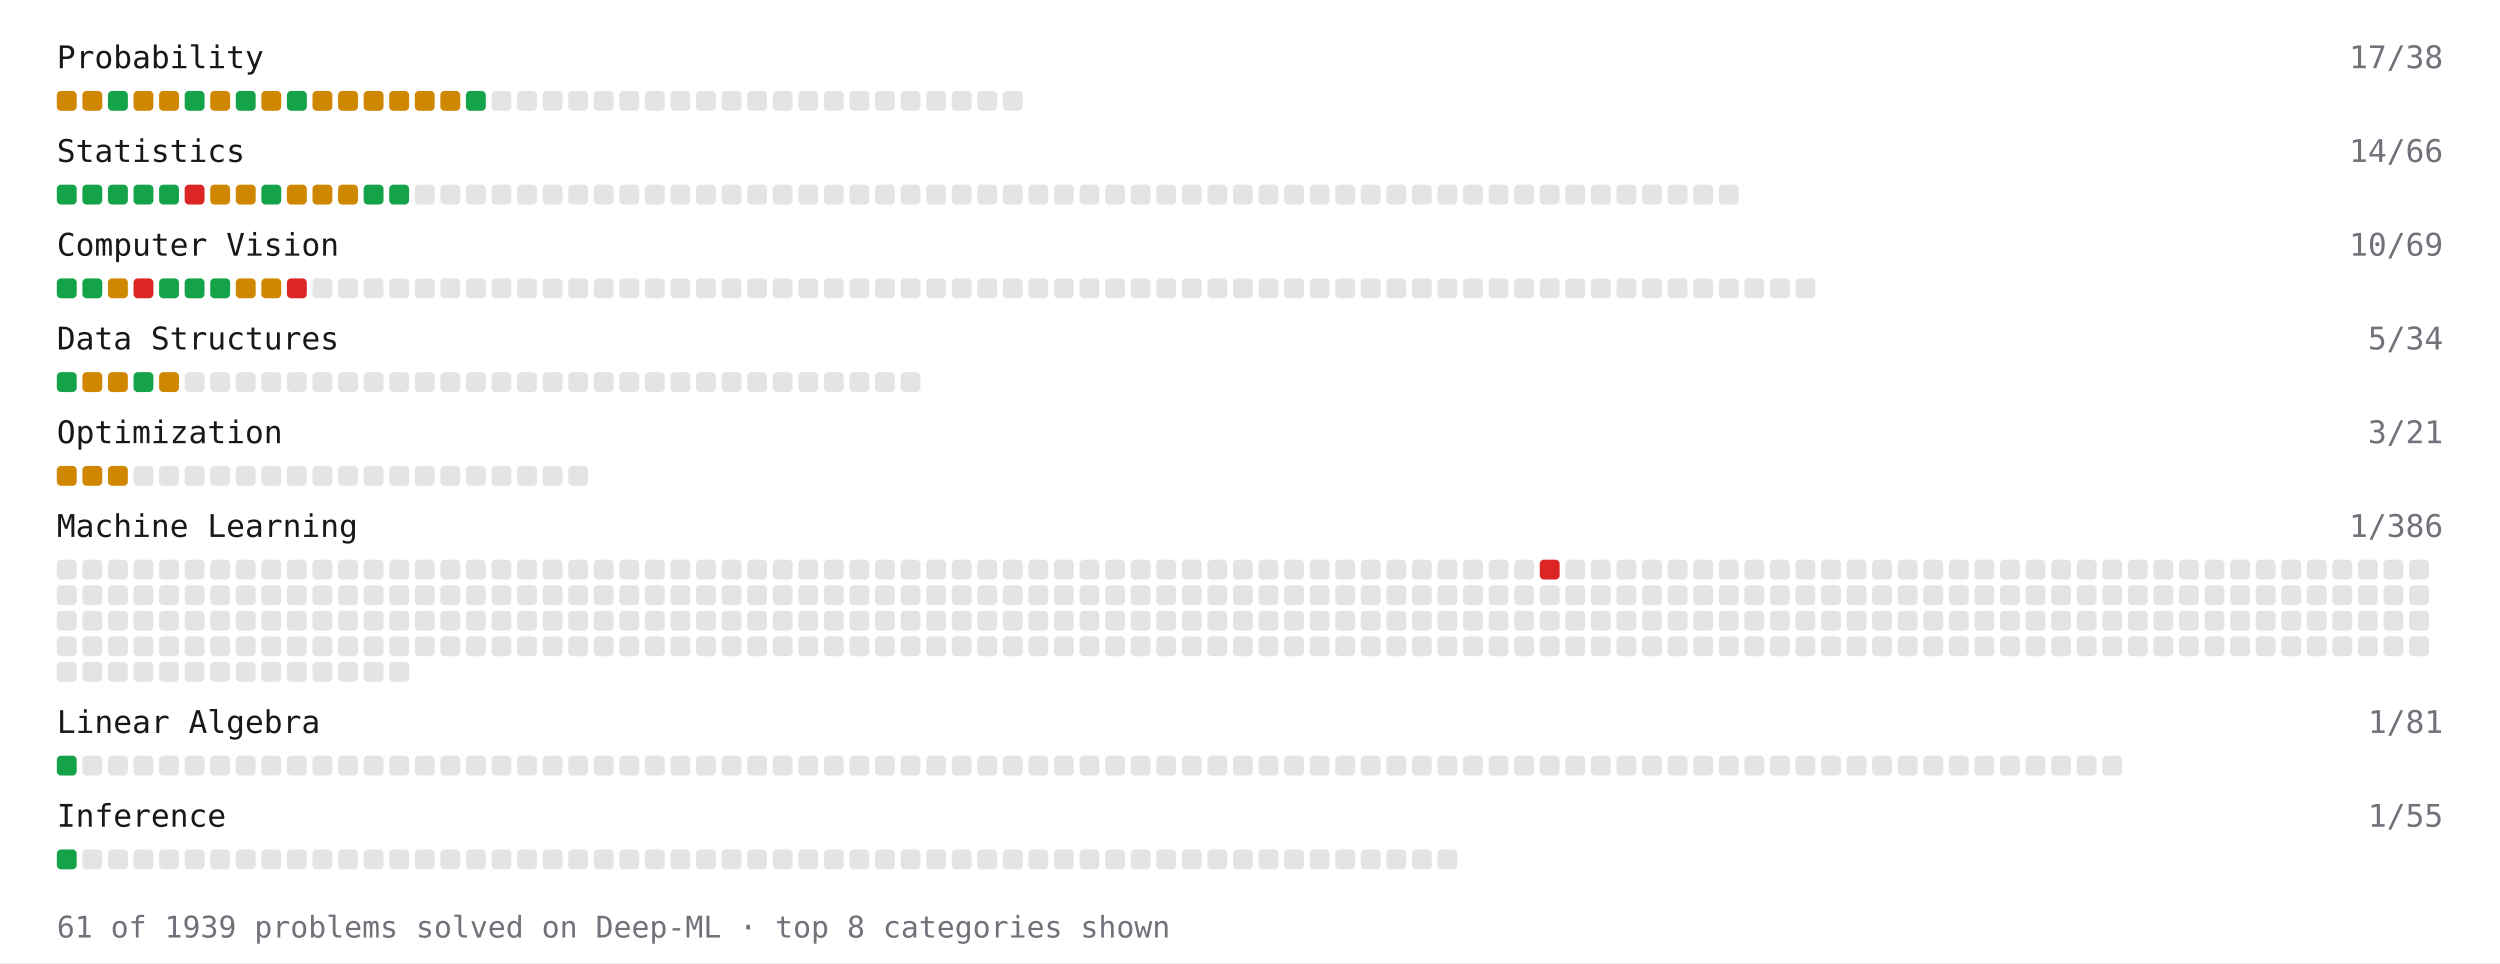
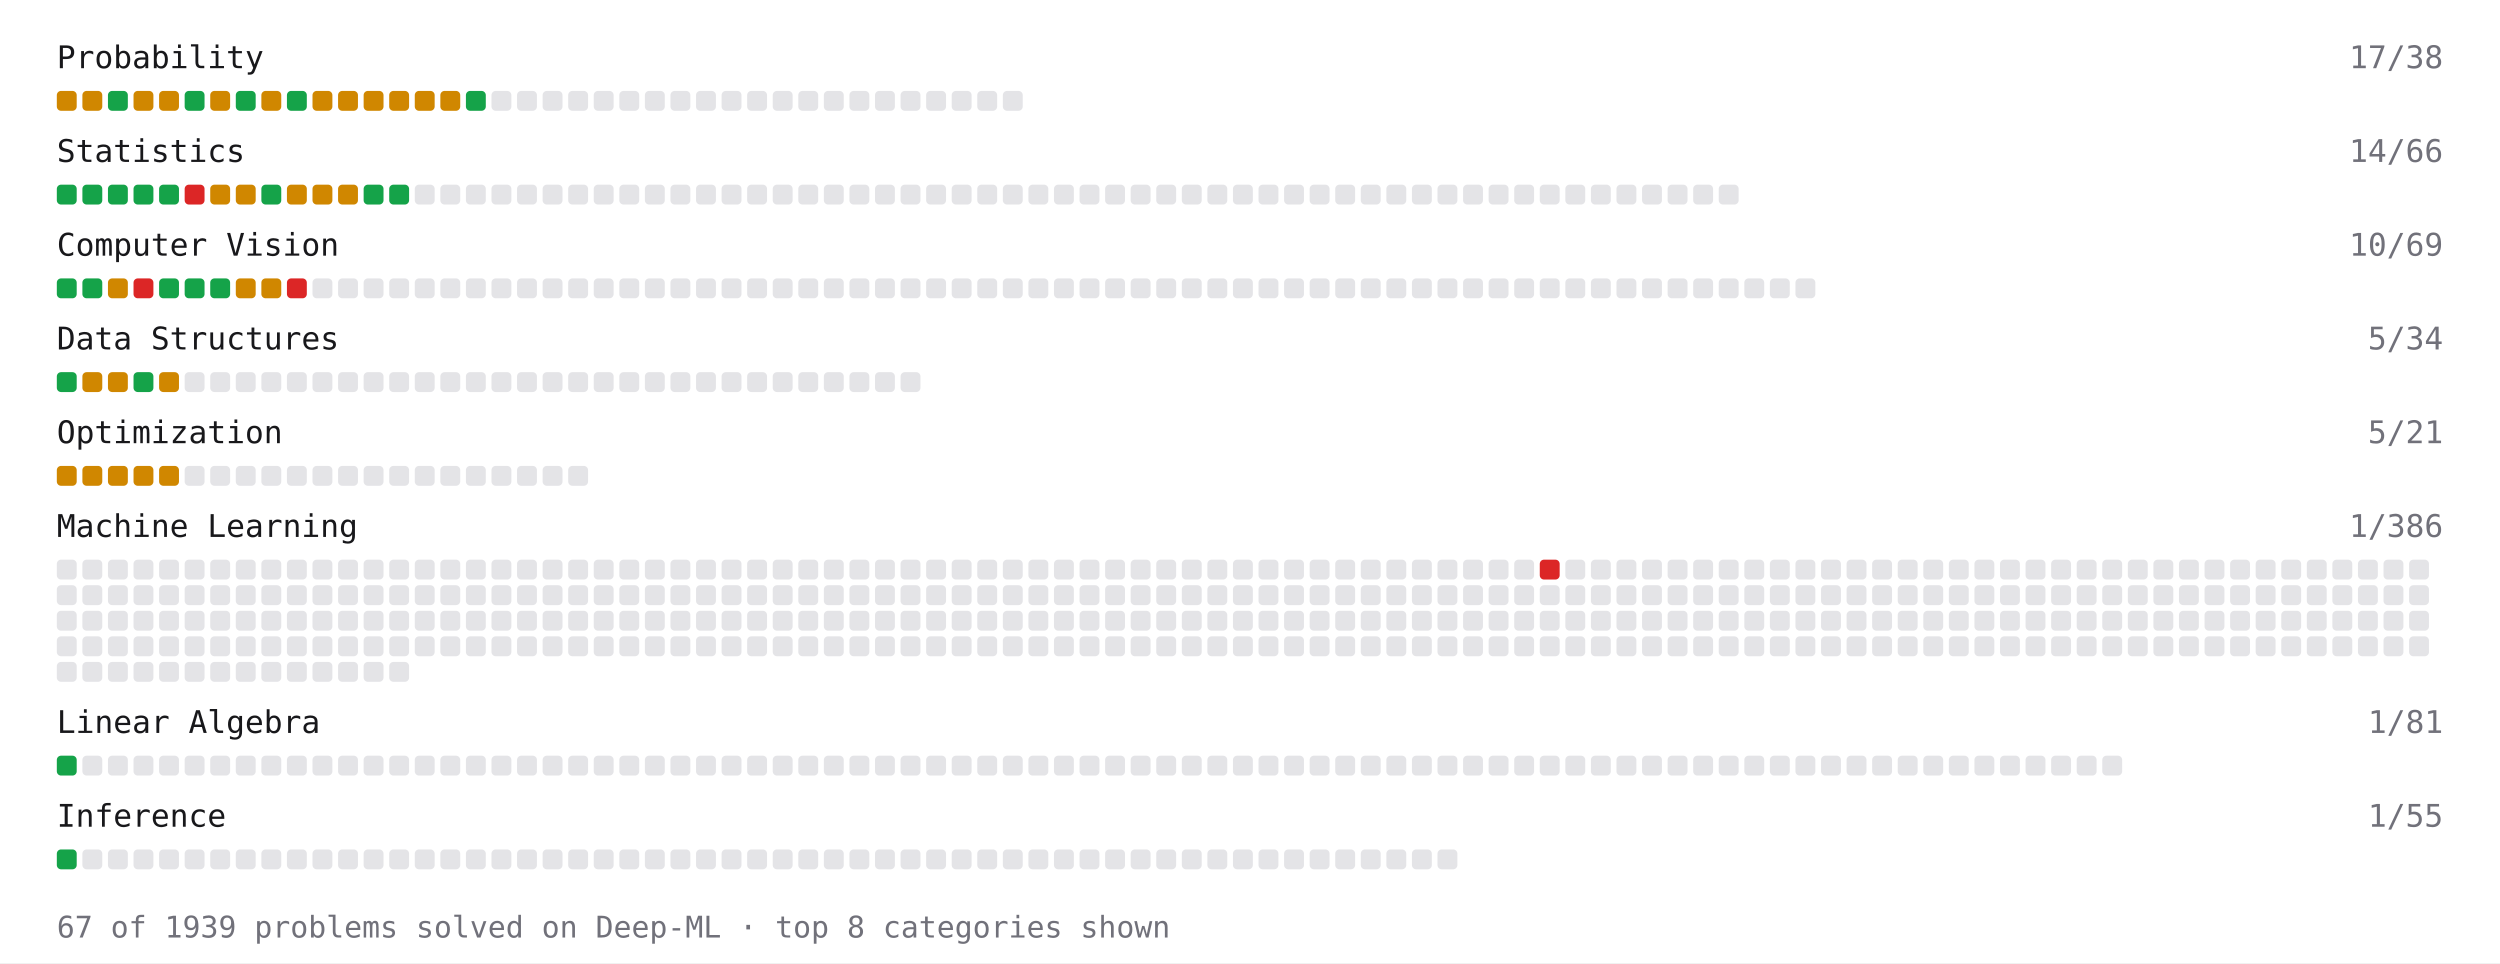
- <svg xmlns="http://www.w3.org/2000/svg" width="880" height="339" viewBox="0 0 880 339" role="img" aria-label="Deep-ML coverage: 61 of 1939 problems solved">
+ <svg xmlns="http://www.w3.org/2000/svg" width="880" height="339" viewBox="0 0 880 339" role="img" aria-label="Deep-ML coverage: 67 of 1939 problems solved">
  <style>
  .bg{fill:#ffffff}.tx{fill:#18181b}.dim{fill:#71717a}.none{fill:#e4e4e7}
  .e{fill:#15a349}.m{fill:#d08700}.h{fill:#dc2626}.u{fill:#a1a1aa}
  @media (prefers-color-scheme:dark){
    .bg{fill:#0b0b0d}.tx{fill:#fafafa}.dim{fill:#8b8b95}.none{fill:#26262b}
    .e{fill:#34d27b}.m{fill:#f5b13d}.h{fill:#f76d6d}.u{fill:#5c5c66}
  }
</style>
  <rect width="880" height="339" class="bg" />
  <text x="20" y="24" class="tx" font-size="11" font-family="ui-monospace,monospace">Probability</text>
  <text x="860" y="24" class="dim" font-size="11" text-anchor="end" font-family="ui-monospace,monospace">17/38</text>
  <rect x="20" y="32" width="7" height="7" rx="1.5" class="m" />
  <rect x="29" y="32" width="7" height="7" rx="1.5" class="m" />
  <rect x="38" y="32" width="7" height="7" rx="1.5" class="e" />
  <rect x="47" y="32" width="7" height="7" rx="1.5" class="m" />
  <rect x="56" y="32" width="7" height="7" rx="1.5" class="m" />
  <rect x="65" y="32" width="7" height="7" rx="1.5" class="e" />
  <rect x="74" y="32" width="7" height="7" rx="1.5" class="m" />
  <rect x="83" y="32" width="7" height="7" rx="1.5" class="e" />
  <rect x="92" y="32" width="7" height="7" rx="1.5" class="m" />
  <rect x="101" y="32" width="7" height="7" rx="1.5" class="e" />
  <rect x="110" y="32" width="7" height="7" rx="1.5" class="m" />
  <rect x="119" y="32" width="7" height="7" rx="1.5" class="m" />
  <rect x="128" y="32" width="7" height="7" rx="1.5" class="m" />
  <rect x="137" y="32" width="7" height="7" rx="1.5" class="m" />
  <rect x="146" y="32" width="7" height="7" rx="1.5" class="m" />
  <rect x="155" y="32" width="7" height="7" rx="1.5" class="m" />
  <rect x="164" y="32" width="7" height="7" rx="1.5" class="e" />
  <rect x="173" y="32" width="7" height="7" rx="1.5" class="none" />
  <rect x="182" y="32" width="7" height="7" rx="1.5" class="none" />
  <rect x="191" y="32" width="7" height="7" rx="1.5" class="none" />
  <rect x="200" y="32" width="7" height="7" rx="1.5" class="none" />
  <rect x="209" y="32" width="7" height="7" rx="1.5" class="none" />
  <rect x="218" y="32" width="7" height="7" rx="1.5" class="none" />
  <rect x="227" y="32" width="7" height="7" rx="1.5" class="none" />
  <rect x="236" y="32" width="7" height="7" rx="1.5" class="none" />
  <rect x="245" y="32" width="7" height="7" rx="1.5" class="none" />
  <rect x="254" y="32" width="7" height="7" rx="1.5" class="none" />
  <rect x="263" y="32" width="7" height="7" rx="1.5" class="none" />
  <rect x="272" y="32" width="7" height="7" rx="1.5" class="none" />
  <rect x="281" y="32" width="7" height="7" rx="1.5" class="none" />
  <rect x="290" y="32" width="7" height="7" rx="1.5" class="none" />
  <rect x="299" y="32" width="7" height="7" rx="1.5" class="none" />
  <rect x="308" y="32" width="7" height="7" rx="1.5" class="none" />
  <rect x="317" y="32" width="7" height="7" rx="1.5" class="none" />
  <rect x="326" y="32" width="7" height="7" rx="1.5" class="none" />
  <rect x="335" y="32" width="7" height="7" rx="1.5" class="none" />
  <rect x="344" y="32" width="7" height="7" rx="1.5" class="none" />
  <rect x="353" y="32" width="7" height="7" rx="1.5" class="none" />
  <text x="20" y="57" class="tx" font-size="11" font-family="ui-monospace,monospace">Statistics</text>
  <text x="860" y="57" class="dim" font-size="11" text-anchor="end" font-family="ui-monospace,monospace">14/66</text>
  <rect x="20" y="65" width="7" height="7" rx="1.5" class="e" />
  <rect x="29" y="65" width="7" height="7" rx="1.5" class="e" />
  <rect x="38" y="65" width="7" height="7" rx="1.5" class="e" />
  <rect x="47" y="65" width="7" height="7" rx="1.5" class="e" />
  <rect x="56" y="65" width="7" height="7" rx="1.5" class="e" />
  <rect x="65" y="65" width="7" height="7" rx="1.5" class="h" />
  <rect x="74" y="65" width="7" height="7" rx="1.5" class="m" />
  <rect x="83" y="65" width="7" height="7" rx="1.5" class="m" />
  <rect x="92" y="65" width="7" height="7" rx="1.5" class="e" />
  <rect x="101" y="65" width="7" height="7" rx="1.5" class="m" />
  <rect x="110" y="65" width="7" height="7" rx="1.5" class="m" />
  <rect x="119" y="65" width="7" height="7" rx="1.5" class="m" />
  <rect x="128" y="65" width="7" height="7" rx="1.5" class="e" />
  <rect x="137" y="65" width="7" height="7" rx="1.5" class="e" />
  <rect x="146" y="65" width="7" height="7" rx="1.5" class="none" />
  <rect x="155" y="65" width="7" height="7" rx="1.5" class="none" />
  <rect x="164" y="65" width="7" height="7" rx="1.5" class="none" />
  <rect x="173" y="65" width="7" height="7" rx="1.5" class="none" />
  <rect x="182" y="65" width="7" height="7" rx="1.5" class="none" />
  <rect x="191" y="65" width="7" height="7" rx="1.5" class="none" />
  <rect x="200" y="65" width="7" height="7" rx="1.5" class="none" />
  <rect x="209" y="65" width="7" height="7" rx="1.5" class="none" />
  <rect x="218" y="65" width="7" height="7" rx="1.5" class="none" />
  <rect x="227" y="65" width="7" height="7" rx="1.5" class="none" />
  <rect x="236" y="65" width="7" height="7" rx="1.5" class="none" />
  <rect x="245" y="65" width="7" height="7" rx="1.5" class="none" />
  <rect x="254" y="65" width="7" height="7" rx="1.5" class="none" />
  <rect x="263" y="65" width="7" height="7" rx="1.5" class="none" />
  <rect x="272" y="65" width="7" height="7" rx="1.5" class="none" />
  <rect x="281" y="65" width="7" height="7" rx="1.5" class="none" />
  <rect x="290" y="65" width="7" height="7" rx="1.5" class="none" />
  <rect x="299" y="65" width="7" height="7" rx="1.5" class="none" />
  <rect x="308" y="65" width="7" height="7" rx="1.5" class="none" />
  <rect x="317" y="65" width="7" height="7" rx="1.5" class="none" />
  <rect x="326" y="65" width="7" height="7" rx="1.5" class="none" />
  <rect x="335" y="65" width="7" height="7" rx="1.5" class="none" />
  <rect x="344" y="65" width="7" height="7" rx="1.5" class="none" />
  <rect x="353" y="65" width="7" height="7" rx="1.5" class="none" />
  <rect x="362" y="65" width="7" height="7" rx="1.5" class="none" />
  <rect x="371" y="65" width="7" height="7" rx="1.5" class="none" />
  <rect x="380" y="65" width="7" height="7" rx="1.5" class="none" />
  <rect x="389" y="65" width="7" height="7" rx="1.5" class="none" />
  <rect x="398" y="65" width="7" height="7" rx="1.5" class="none" />
  <rect x="407" y="65" width="7" height="7" rx="1.5" class="none" />
  <rect x="416" y="65" width="7" height="7" rx="1.5" class="none" />
  <rect x="425" y="65" width="7" height="7" rx="1.5" class="none" />
  <rect x="434" y="65" width="7" height="7" rx="1.5" class="none" />
  <rect x="443" y="65" width="7" height="7" rx="1.5" class="none" />
  <rect x="452" y="65" width="7" height="7" rx="1.5" class="none" />
  <rect x="461" y="65" width="7" height="7" rx="1.5" class="none" />
  <rect x="470" y="65" width="7" height="7" rx="1.5" class="none" />
  <rect x="479" y="65" width="7" height="7" rx="1.5" class="none" />
  <rect x="488" y="65" width="7" height="7" rx="1.5" class="none" />
  <rect x="497" y="65" width="7" height="7" rx="1.5" class="none" />
  <rect x="506" y="65" width="7" height="7" rx="1.5" class="none" />
  <rect x="515" y="65" width="7" height="7" rx="1.5" class="none" />
  <rect x="524" y="65" width="7" height="7" rx="1.5" class="none" />
  <rect x="533" y="65" width="7" height="7" rx="1.5" class="none" />
  <rect x="542" y="65" width="7" height="7" rx="1.5" class="none" />
  <rect x="551" y="65" width="7" height="7" rx="1.5" class="none" />
  <rect x="560" y="65" width="7" height="7" rx="1.5" class="none" />
  <rect x="569" y="65" width="7" height="7" rx="1.5" class="none" />
  <rect x="578" y="65" width="7" height="7" rx="1.5" class="none" />
  <rect x="587" y="65" width="7" height="7" rx="1.5" class="none" />
  <rect x="596" y="65" width="7" height="7" rx="1.5" class="none" />
  <rect x="605" y="65" width="7" height="7" rx="1.5" class="none" />
  <text x="20" y="90" class="tx" font-size="11" font-family="ui-monospace,monospace">Computer Vision</text>
  <text x="860" y="90" class="dim" font-size="11" text-anchor="end" font-family="ui-monospace,monospace">10/69</text>
  <rect x="20" y="98" width="7" height="7" rx="1.5" class="e" />
  <rect x="29" y="98" width="7" height="7" rx="1.5" class="e" />
  <rect x="38" y="98" width="7" height="7" rx="1.5" class="m" />
  <rect x="47" y="98" width="7" height="7" rx="1.5" class="h" />
  <rect x="56" y="98" width="7" height="7" rx="1.5" class="e" />
  <rect x="65" y="98" width="7" height="7" rx="1.5" class="e" />
  <rect x="74" y="98" width="7" height="7" rx="1.5" class="e" />
  <rect x="83" y="98" width="7" height="7" rx="1.5" class="m" />
  <rect x="92" y="98" width="7" height="7" rx="1.5" class="m" />
  <rect x="101" y="98" width="7" height="7" rx="1.5" class="h" />
  <rect x="110" y="98" width="7" height="7" rx="1.5" class="none" />
  <rect x="119" y="98" width="7" height="7" rx="1.5" class="none" />
  <rect x="128" y="98" width="7" height="7" rx="1.5" class="none" />
  <rect x="137" y="98" width="7" height="7" rx="1.5" class="none" />
  <rect x="146" y="98" width="7" height="7" rx="1.5" class="none" />
  <rect x="155" y="98" width="7" height="7" rx="1.5" class="none" />
  <rect x="164" y="98" width="7" height="7" rx="1.5" class="none" />
  <rect x="173" y="98" width="7" height="7" rx="1.5" class="none" />
  <rect x="182" y="98" width="7" height="7" rx="1.5" class="none" />
  <rect x="191" y="98" width="7" height="7" rx="1.5" class="none" />
  <rect x="200" y="98" width="7" height="7" rx="1.5" class="none" />
  <rect x="209" y="98" width="7" height="7" rx="1.5" class="none" />
  <rect x="218" y="98" width="7" height="7" rx="1.5" class="none" />
  <rect x="227" y="98" width="7" height="7" rx="1.5" class="none" />
  <rect x="236" y="98" width="7" height="7" rx="1.5" class="none" />
  <rect x="245" y="98" width="7" height="7" rx="1.5" class="none" />
  <rect x="254" y="98" width="7" height="7" rx="1.5" class="none" />
  <rect x="263" y="98" width="7" height="7" rx="1.5" class="none" />
  <rect x="272" y="98" width="7" height="7" rx="1.5" class="none" />
  <rect x="281" y="98" width="7" height="7" rx="1.5" class="none" />
  <rect x="290" y="98" width="7" height="7" rx="1.5" class="none" />
  <rect x="299" y="98" width="7" height="7" rx="1.5" class="none" />
  <rect x="308" y="98" width="7" height="7" rx="1.5" class="none" />
  <rect x="317" y="98" width="7" height="7" rx="1.5" class="none" />
  <rect x="326" y="98" width="7" height="7" rx="1.5" class="none" />
  <rect x="335" y="98" width="7" height="7" rx="1.5" class="none" />
  <rect x="344" y="98" width="7" height="7" rx="1.5" class="none" />
  <rect x="353" y="98" width="7" height="7" rx="1.5" class="none" />
  <rect x="362" y="98" width="7" height="7" rx="1.5" class="none" />
  <rect x="371" y="98" width="7" height="7" rx="1.5" class="none" />
  <rect x="380" y="98" width="7" height="7" rx="1.5" class="none" />
  <rect x="389" y="98" width="7" height="7" rx="1.5" class="none" />
  <rect x="398" y="98" width="7" height="7" rx="1.5" class="none" />
  <rect x="407" y="98" width="7" height="7" rx="1.5" class="none" />
  <rect x="416" y="98" width="7" height="7" rx="1.5" class="none" />
  <rect x="425" y="98" width="7" height="7" rx="1.5" class="none" />
  <rect x="434" y="98" width="7" height="7" rx="1.5" class="none" />
  <rect x="443" y="98" width="7" height="7" rx="1.5" class="none" />
  <rect x="452" y="98" width="7" height="7" rx="1.5" class="none" />
  <rect x="461" y="98" width="7" height="7" rx="1.5" class="none" />
  <rect x="470" y="98" width="7" height="7" rx="1.5" class="none" />
  <rect x="479" y="98" width="7" height="7" rx="1.5" class="none" />
  <rect x="488" y="98" width="7" height="7" rx="1.5" class="none" />
  <rect x="497" y="98" width="7" height="7" rx="1.5" class="none" />
  <rect x="506" y="98" width="7" height="7" rx="1.5" class="none" />
  <rect x="515" y="98" width="7" height="7" rx="1.5" class="none" />
  <rect x="524" y="98" width="7" height="7" rx="1.5" class="none" />
  <rect x="533" y="98" width="7" height="7" rx="1.5" class="none" />
  <rect x="542" y="98" width="7" height="7" rx="1.5" class="none" />
  <rect x="551" y="98" width="7" height="7" rx="1.5" class="none" />
  <rect x="560" y="98" width="7" height="7" rx="1.5" class="none" />
  <rect x="569" y="98" width="7" height="7" rx="1.5" class="none" />
  <rect x="578" y="98" width="7" height="7" rx="1.5" class="none" />
  <rect x="587" y="98" width="7" height="7" rx="1.5" class="none" />
  <rect x="596" y="98" width="7" height="7" rx="1.5" class="none" />
  <rect x="605" y="98" width="7" height="7" rx="1.5" class="none" />
  <rect x="614" y="98" width="7" height="7" rx="1.5" class="none" />
  <rect x="623" y="98" width="7" height="7" rx="1.5" class="none" />
  <rect x="632" y="98" width="7" height="7" rx="1.5" class="none" />
  <text x="20" y="123" class="tx" font-size="11" font-family="ui-monospace,monospace">Data Structures</text>
  <text x="860" y="123" class="dim" font-size="11" text-anchor="end" font-family="ui-monospace,monospace">5/34</text>
  <rect x="20" y="131" width="7" height="7" rx="1.5" class="e" />
  <rect x="29" y="131" width="7" height="7" rx="1.5" class="m" />
  <rect x="38" y="131" width="7" height="7" rx="1.5" class="m" />
  <rect x="47" y="131" width="7" height="7" rx="1.5" class="e" />
  <rect x="56" y="131" width="7" height="7" rx="1.5" class="m" />
  <rect x="65" y="131" width="7" height="7" rx="1.5" class="none" />
  <rect x="74" y="131" width="7" height="7" rx="1.5" class="none" />
  <rect x="83" y="131" width="7" height="7" rx="1.5" class="none" />
  <rect x="92" y="131" width="7" height="7" rx="1.5" class="none" />
  <rect x="101" y="131" width="7" height="7" rx="1.5" class="none" />
  <rect x="110" y="131" width="7" height="7" rx="1.5" class="none" />
  <rect x="119" y="131" width="7" height="7" rx="1.5" class="none" />
  <rect x="128" y="131" width="7" height="7" rx="1.5" class="none" />
  <rect x="137" y="131" width="7" height="7" rx="1.5" class="none" />
  <rect x="146" y="131" width="7" height="7" rx="1.5" class="none" />
  <rect x="155" y="131" width="7" height="7" rx="1.5" class="none" />
  <rect x="164" y="131" width="7" height="7" rx="1.5" class="none" />
  <rect x="173" y="131" width="7" height="7" rx="1.5" class="none" />
  <rect x="182" y="131" width="7" height="7" rx="1.5" class="none" />
  <rect x="191" y="131" width="7" height="7" rx="1.5" class="none" />
  <rect x="200" y="131" width="7" height="7" rx="1.5" class="none" />
  <rect x="209" y="131" width="7" height="7" rx="1.5" class="none" />
  <rect x="218" y="131" width="7" height="7" rx="1.5" class="none" />
  <rect x="227" y="131" width="7" height="7" rx="1.5" class="none" />
  <rect x="236" y="131" width="7" height="7" rx="1.5" class="none" />
  <rect x="245" y="131" width="7" height="7" rx="1.5" class="none" />
  <rect x="254" y="131" width="7" height="7" rx="1.5" class="none" />
  <rect x="263" y="131" width="7" height="7" rx="1.5" class="none" />
  <rect x="272" y="131" width="7" height="7" rx="1.5" class="none" />
  <rect x="281" y="131" width="7" height="7" rx="1.5" class="none" />
  <rect x="290" y="131" width="7" height="7" rx="1.5" class="none" />
  <rect x="299" y="131" width="7" height="7" rx="1.5" class="none" />
  <rect x="308" y="131" width="7" height="7" rx="1.5" class="none" />
  <rect x="317" y="131" width="7" height="7" rx="1.5" class="none" />
  <text x="20" y="156" class="tx" font-size="11" font-family="ui-monospace,monospace">Optimization</text>
-   <text x="860" y="156" class="dim" font-size="11" text-anchor="end" font-family="ui-monospace,monospace">3/21</text>
+   <text x="860" y="156" class="dim" font-size="11" text-anchor="end" font-family="ui-monospace,monospace">5/21</text>
  <rect x="20" y="164" width="7" height="7" rx="1.5" class="m" />
  <rect x="29" y="164" width="7" height="7" rx="1.5" class="m" />
  <rect x="38" y="164" width="7" height="7" rx="1.5" class="m" />
-   <rect x="47" y="164" width="7" height="7" rx="1.5" class="none" />
-   <rect x="56" y="164" width="7" height="7" rx="1.5" class="none" />
+   <rect x="47" y="164" width="7" height="7" rx="1.5" class="m" />
+   <rect x="56" y="164" width="7" height="7" rx="1.5" class="m" />
  <rect x="65" y="164" width="7" height="7" rx="1.5" class="none" />
  <rect x="74" y="164" width="7" height="7" rx="1.5" class="none" />
  <rect x="83" y="164" width="7" height="7" rx="1.5" class="none" />
  <rect x="92" y="164" width="7" height="7" rx="1.5" class="none" />
  <rect x="101" y="164" width="7" height="7" rx="1.5" class="none" />
  <rect x="110" y="164" width="7" height="7" rx="1.5" class="none" />
  <rect x="119" y="164" width="7" height="7" rx="1.5" class="none" />
  <rect x="128" y="164" width="7" height="7" rx="1.5" class="none" />
  <rect x="137" y="164" width="7" height="7" rx="1.5" class="none" />
  <rect x="146" y="164" width="7" height="7" rx="1.5" class="none" />
  <rect x="155" y="164" width="7" height="7" rx="1.5" class="none" />
  <rect x="164" y="164" width="7" height="7" rx="1.5" class="none" />
  <rect x="173" y="164" width="7" height="7" rx="1.5" class="none" />
  <rect x="182" y="164" width="7" height="7" rx="1.5" class="none" />
  <rect x="191" y="164" width="7" height="7" rx="1.5" class="none" />
  <rect x="200" y="164" width="7" height="7" rx="1.5" class="none" />
  <text x="20" y="189" class="tx" font-size="11" font-family="ui-monospace,monospace">Machine Learning</text>
  <text x="860" y="189" class="dim" font-size="11" text-anchor="end" font-family="ui-monospace,monospace">1/386</text>
  <rect x="20" y="197" width="7" height="7" rx="1.5" class="none" />
  <rect x="29" y="197" width="7" height="7" rx="1.5" class="none" />
  <rect x="38" y="197" width="7" height="7" rx="1.5" class="none" />
  <rect x="47" y="197" width="7" height="7" rx="1.5" class="none" />
  <rect x="56" y="197" width="7" height="7" rx="1.5" class="none" />
  <rect x="65" y="197" width="7" height="7" rx="1.5" class="none" />
  <rect x="74" y="197" width="7" height="7" rx="1.5" class="none" />
  <rect x="83" y="197" width="7" height="7" rx="1.5" class="none" />
  <rect x="92" y="197" width="7" height="7" rx="1.5" class="none" />
  <rect x="101" y="197" width="7" height="7" rx="1.5" class="none" />
  <rect x="110" y="197" width="7" height="7" rx="1.5" class="none" />
  <rect x="119" y="197" width="7" height="7" rx="1.5" class="none" />
  <rect x="128" y="197" width="7" height="7" rx="1.5" class="none" />
  <rect x="137" y="197" width="7" height="7" rx="1.5" class="none" />
  <rect x="146" y="197" width="7" height="7" rx="1.5" class="none" />
  <rect x="155" y="197" width="7" height="7" rx="1.5" class="none" />
  <rect x="164" y="197" width="7" height="7" rx="1.5" class="none" />
  <rect x="173" y="197" width="7" height="7" rx="1.5" class="none" />
  <rect x="182" y="197" width="7" height="7" rx="1.5" class="none" />
  <rect x="191" y="197" width="7" height="7" rx="1.5" class="none" />
  <rect x="200" y="197" width="7" height="7" rx="1.5" class="none" />
  <rect x="209" y="197" width="7" height="7" rx="1.5" class="none" />
  <rect x="218" y="197" width="7" height="7" rx="1.5" class="none" />
  <rect x="227" y="197" width="7" height="7" rx="1.5" class="none" />
  <rect x="236" y="197" width="7" height="7" rx="1.5" class="none" />
  <rect x="245" y="197" width="7" height="7" rx="1.5" class="none" />
  <rect x="254" y="197" width="7" height="7" rx="1.5" class="none" />
  <rect x="263" y="197" width="7" height="7" rx="1.5" class="none" />
  <rect x="272" y="197" width="7" height="7" rx="1.5" class="none" />
  <rect x="281" y="197" width="7" height="7" rx="1.5" class="none" />
  <rect x="290" y="197" width="7" height="7" rx="1.5" class="none" />
  <rect x="299" y="197" width="7" height="7" rx="1.5" class="none" />
  <rect x="308" y="197" width="7" height="7" rx="1.5" class="none" />
  <rect x="317" y="197" width="7" height="7" rx="1.5" class="none" />
  <rect x="326" y="197" width="7" height="7" rx="1.5" class="none" />
  <rect x="335" y="197" width="7" height="7" rx="1.5" class="none" />
  <rect x="344" y="197" width="7" height="7" rx="1.5" class="none" />
  <rect x="353" y="197" width="7" height="7" rx="1.5" class="none" />
  <rect x="362" y="197" width="7" height="7" rx="1.5" class="none" />
  <rect x="371" y="197" width="7" height="7" rx="1.5" class="none" />
  <rect x="380" y="197" width="7" height="7" rx="1.5" class="none" />
  <rect x="389" y="197" width="7" height="7" rx="1.5" class="none" />
  <rect x="398" y="197" width="7" height="7" rx="1.5" class="none" />
  <rect x="407" y="197" width="7" height="7" rx="1.5" class="none" />
  <rect x="416" y="197" width="7" height="7" rx="1.5" class="none" />
  <rect x="425" y="197" width="7" height="7" rx="1.5" class="none" />
  <rect x="434" y="197" width="7" height="7" rx="1.5" class="none" />
  <rect x="443" y="197" width="7" height="7" rx="1.5" class="none" />
  <rect x="452" y="197" width="7" height="7" rx="1.5" class="none" />
  <rect x="461" y="197" width="7" height="7" rx="1.5" class="none" />
  <rect x="470" y="197" width="7" height="7" rx="1.5" class="none" />
  <rect x="479" y="197" width="7" height="7" rx="1.5" class="none" />
  <rect x="488" y="197" width="7" height="7" rx="1.5" class="none" />
  <rect x="497" y="197" width="7" height="7" rx="1.5" class="none" />
  <rect x="506" y="197" width="7" height="7" rx="1.5" class="none" />
  <rect x="515" y="197" width="7" height="7" rx="1.5" class="none" />
  <rect x="524" y="197" width="7" height="7" rx="1.5" class="none" />
  <rect x="533" y="197" width="7" height="7" rx="1.5" class="none" />
  <rect x="542" y="197" width="7" height="7" rx="1.5" class="h" />
  <rect x="551" y="197" width="7" height="7" rx="1.5" class="none" />
  <rect x="560" y="197" width="7" height="7" rx="1.5" class="none" />
  <rect x="569" y="197" width="7" height="7" rx="1.5" class="none" />
  <rect x="578" y="197" width="7" height="7" rx="1.5" class="none" />
  <rect x="587" y="197" width="7" height="7" rx="1.5" class="none" />
  <rect x="596" y="197" width="7" height="7" rx="1.5" class="none" />
  <rect x="605" y="197" width="7" height="7" rx="1.5" class="none" />
  <rect x="614" y="197" width="7" height="7" rx="1.5" class="none" />
  <rect x="623" y="197" width="7" height="7" rx="1.5" class="none" />
  <rect x="632" y="197" width="7" height="7" rx="1.5" class="none" />
  <rect x="641" y="197" width="7" height="7" rx="1.5" class="none" />
  <rect x="650" y="197" width="7" height="7" rx="1.5" class="none" />
  <rect x="659" y="197" width="7" height="7" rx="1.5" class="none" />
  <rect x="668" y="197" width="7" height="7" rx="1.5" class="none" />
  <rect x="677" y="197" width="7" height="7" rx="1.5" class="none" />
  <rect x="686" y="197" width="7" height="7" rx="1.5" class="none" />
  <rect x="695" y="197" width="7" height="7" rx="1.5" class="none" />
  <rect x="704" y="197" width="7" height="7" rx="1.5" class="none" />
  <rect x="713" y="197" width="7" height="7" rx="1.5" class="none" />
  <rect x="722" y="197" width="7" height="7" rx="1.5" class="none" />
  <rect x="731" y="197" width="7" height="7" rx="1.5" class="none" />
  <rect x="740" y="197" width="7" height="7" rx="1.5" class="none" />
  <rect x="749" y="197" width="7" height="7" rx="1.5" class="none" />
  <rect x="758" y="197" width="7" height="7" rx="1.5" class="none" />
  <rect x="767" y="197" width="7" height="7" rx="1.5" class="none" />
  <rect x="776" y="197" width="7" height="7" rx="1.5" class="none" />
  <rect x="785" y="197" width="7" height="7" rx="1.5" class="none" />
  <rect x="794" y="197" width="7" height="7" rx="1.5" class="none" />
  <rect x="803" y="197" width="7" height="7" rx="1.5" class="none" />
  <rect x="812" y="197" width="7" height="7" rx="1.5" class="none" />
  <rect x="821" y="197" width="7" height="7" rx="1.5" class="none" />
  <rect x="830" y="197" width="7" height="7" rx="1.5" class="none" />
  <rect x="839" y="197" width="7" height="7" rx="1.5" class="none" />
  <rect x="848" y="197" width="7" height="7" rx="1.5" class="none" />
  <rect x="20" y="206" width="7" height="7" rx="1.5" class="none" />
  <rect x="29" y="206" width="7" height="7" rx="1.5" class="none" />
  <rect x="38" y="206" width="7" height="7" rx="1.5" class="none" />
  <rect x="47" y="206" width="7" height="7" rx="1.5" class="none" />
  <rect x="56" y="206" width="7" height="7" rx="1.5" class="none" />
  <rect x="65" y="206" width="7" height="7" rx="1.5" class="none" />
  <rect x="74" y="206" width="7" height="7" rx="1.5" class="none" />
  <rect x="83" y="206" width="7" height="7" rx="1.5" class="none" />
  <rect x="92" y="206" width="7" height="7" rx="1.5" class="none" />
  <rect x="101" y="206" width="7" height="7" rx="1.5" class="none" />
  <rect x="110" y="206" width="7" height="7" rx="1.5" class="none" />
  <rect x="119" y="206" width="7" height="7" rx="1.5" class="none" />
  <rect x="128" y="206" width="7" height="7" rx="1.5" class="none" />
  <rect x="137" y="206" width="7" height="7" rx="1.5" class="none" />
  <rect x="146" y="206" width="7" height="7" rx="1.5" class="none" />
  <rect x="155" y="206" width="7" height="7" rx="1.5" class="none" />
  <rect x="164" y="206" width="7" height="7" rx="1.5" class="none" />
  <rect x="173" y="206" width="7" height="7" rx="1.5" class="none" />
  <rect x="182" y="206" width="7" height="7" rx="1.5" class="none" />
  <rect x="191" y="206" width="7" height="7" rx="1.5" class="none" />
  <rect x="200" y="206" width="7" height="7" rx="1.5" class="none" />
  <rect x="209" y="206" width="7" height="7" rx="1.5" class="none" />
  <rect x="218" y="206" width="7" height="7" rx="1.5" class="none" />
  <rect x="227" y="206" width="7" height="7" rx="1.5" class="none" />
  <rect x="236" y="206" width="7" height="7" rx="1.5" class="none" />
  <rect x="245" y="206" width="7" height="7" rx="1.5" class="none" />
  <rect x="254" y="206" width="7" height="7" rx="1.5" class="none" />
  <rect x="263" y="206" width="7" height="7" rx="1.5" class="none" />
  <rect x="272" y="206" width="7" height="7" rx="1.5" class="none" />
  <rect x="281" y="206" width="7" height="7" rx="1.5" class="none" />
  <rect x="290" y="206" width="7" height="7" rx="1.5" class="none" />
  <rect x="299" y="206" width="7" height="7" rx="1.5" class="none" />
  <rect x="308" y="206" width="7" height="7" rx="1.5" class="none" />
  <rect x="317" y="206" width="7" height="7" rx="1.5" class="none" />
  <rect x="326" y="206" width="7" height="7" rx="1.5" class="none" />
  <rect x="335" y="206" width="7" height="7" rx="1.5" class="none" />
  <rect x="344" y="206" width="7" height="7" rx="1.5" class="none" />
  <rect x="353" y="206" width="7" height="7" rx="1.5" class="none" />
  <rect x="362" y="206" width="7" height="7" rx="1.5" class="none" />
  <rect x="371" y="206" width="7" height="7" rx="1.5" class="none" />
  <rect x="380" y="206" width="7" height="7" rx="1.5" class="none" />
  <rect x="389" y="206" width="7" height="7" rx="1.5" class="none" />
  <rect x="398" y="206" width="7" height="7" rx="1.5" class="none" />
  <rect x="407" y="206" width="7" height="7" rx="1.5" class="none" />
  <rect x="416" y="206" width="7" height="7" rx="1.5" class="none" />
  <rect x="425" y="206" width="7" height="7" rx="1.5" class="none" />
  <rect x="434" y="206" width="7" height="7" rx="1.5" class="none" />
  <rect x="443" y="206" width="7" height="7" rx="1.5" class="none" />
  <rect x="452" y="206" width="7" height="7" rx="1.5" class="none" />
  <rect x="461" y="206" width="7" height="7" rx="1.5" class="none" />
  <rect x="470" y="206" width="7" height="7" rx="1.5" class="none" />
  <rect x="479" y="206" width="7" height="7" rx="1.5" class="none" />
  <rect x="488" y="206" width="7" height="7" rx="1.5" class="none" />
  <rect x="497" y="206" width="7" height="7" rx="1.5" class="none" />
  <rect x="506" y="206" width="7" height="7" rx="1.5" class="none" />
  <rect x="515" y="206" width="7" height="7" rx="1.5" class="none" />
  <rect x="524" y="206" width="7" height="7" rx="1.5" class="none" />
  <rect x="533" y="206" width="7" height="7" rx="1.5" class="none" />
  <rect x="542" y="206" width="7" height="7" rx="1.5" class="none" />
  <rect x="551" y="206" width="7" height="7" rx="1.5" class="none" />
  <rect x="560" y="206" width="7" height="7" rx="1.5" class="none" />
  <rect x="569" y="206" width="7" height="7" rx="1.5" class="none" />
  <rect x="578" y="206" width="7" height="7" rx="1.5" class="none" />
  <rect x="587" y="206" width="7" height="7" rx="1.5" class="none" />
  <rect x="596" y="206" width="7" height="7" rx="1.5" class="none" />
  <rect x="605" y="206" width="7" height="7" rx="1.5" class="none" />
  <rect x="614" y="206" width="7" height="7" rx="1.5" class="none" />
  <rect x="623" y="206" width="7" height="7" rx="1.5" class="none" />
  <rect x="632" y="206" width="7" height="7" rx="1.5" class="none" />
  <rect x="641" y="206" width="7" height="7" rx="1.5" class="none" />
  <rect x="650" y="206" width="7" height="7" rx="1.5" class="none" />
  <rect x="659" y="206" width="7" height="7" rx="1.5" class="none" />
  <rect x="668" y="206" width="7" height="7" rx="1.5" class="none" />
  <rect x="677" y="206" width="7" height="7" rx="1.5" class="none" />
  <rect x="686" y="206" width="7" height="7" rx="1.5" class="none" />
  <rect x="695" y="206" width="7" height="7" rx="1.5" class="none" />
  <rect x="704" y="206" width="7" height="7" rx="1.5" class="none" />
  <rect x="713" y="206" width="7" height="7" rx="1.5" class="none" />
  <rect x="722" y="206" width="7" height="7" rx="1.5" class="none" />
  <rect x="731" y="206" width="7" height="7" rx="1.5" class="none" />
  <rect x="740" y="206" width="7" height="7" rx="1.5" class="none" />
  <rect x="749" y="206" width="7" height="7" rx="1.5" class="none" />
  <rect x="758" y="206" width="7" height="7" rx="1.5" class="none" />
  <rect x="767" y="206" width="7" height="7" rx="1.5" class="none" />
  <rect x="776" y="206" width="7" height="7" rx="1.5" class="none" />
  <rect x="785" y="206" width="7" height="7" rx="1.5" class="none" />
  <rect x="794" y="206" width="7" height="7" rx="1.5" class="none" />
  <rect x="803" y="206" width="7" height="7" rx="1.5" class="none" />
  <rect x="812" y="206" width="7" height="7" rx="1.5" class="none" />
  <rect x="821" y="206" width="7" height="7" rx="1.5" class="none" />
  <rect x="830" y="206" width="7" height="7" rx="1.5" class="none" />
  <rect x="839" y="206" width="7" height="7" rx="1.5" class="none" />
  <rect x="848" y="206" width="7" height="7" rx="1.5" class="none" />
  <rect x="20" y="215" width="7" height="7" rx="1.5" class="none" />
  <rect x="29" y="215" width="7" height="7" rx="1.5" class="none" />
  <rect x="38" y="215" width="7" height="7" rx="1.5" class="none" />
  <rect x="47" y="215" width="7" height="7" rx="1.5" class="none" />
  <rect x="56" y="215" width="7" height="7" rx="1.5" class="none" />
  <rect x="65" y="215" width="7" height="7" rx="1.5" class="none" />
  <rect x="74" y="215" width="7" height="7" rx="1.5" class="none" />
  <rect x="83" y="215" width="7" height="7" rx="1.5" class="none" />
  <rect x="92" y="215" width="7" height="7" rx="1.5" class="none" />
  <rect x="101" y="215" width="7" height="7" rx="1.5" class="none" />
  <rect x="110" y="215" width="7" height="7" rx="1.5" class="none" />
  <rect x="119" y="215" width="7" height="7" rx="1.5" class="none" />
  <rect x="128" y="215" width="7" height="7" rx="1.5" class="none" />
  <rect x="137" y="215" width="7" height="7" rx="1.5" class="none" />
  <rect x="146" y="215" width="7" height="7" rx="1.5" class="none" />
  <rect x="155" y="215" width="7" height="7" rx="1.5" class="none" />
  <rect x="164" y="215" width="7" height="7" rx="1.5" class="none" />
  <rect x="173" y="215" width="7" height="7" rx="1.5" class="none" />
  <rect x="182" y="215" width="7" height="7" rx="1.5" class="none" />
  <rect x="191" y="215" width="7" height="7" rx="1.5" class="none" />
  <rect x="200" y="215" width="7" height="7" rx="1.5" class="none" />
  <rect x="209" y="215" width="7" height="7" rx="1.5" class="none" />
  <rect x="218" y="215" width="7" height="7" rx="1.5" class="none" />
  <rect x="227" y="215" width="7" height="7" rx="1.5" class="none" />
  <rect x="236" y="215" width="7" height="7" rx="1.5" class="none" />
  <rect x="245" y="215" width="7" height="7" rx="1.5" class="none" />
  <rect x="254" y="215" width="7" height="7" rx="1.5" class="none" />
  <rect x="263" y="215" width="7" height="7" rx="1.5" class="none" />
  <rect x="272" y="215" width="7" height="7" rx="1.5" class="none" />
  <rect x="281" y="215" width="7" height="7" rx="1.5" class="none" />
  <rect x="290" y="215" width="7" height="7" rx="1.5" class="none" />
  <rect x="299" y="215" width="7" height="7" rx="1.5" class="none" />
  <rect x="308" y="215" width="7" height="7" rx="1.5" class="none" />
  <rect x="317" y="215" width="7" height="7" rx="1.5" class="none" />
  <rect x="326" y="215" width="7" height="7" rx="1.5" class="none" />
  <rect x="335" y="215" width="7" height="7" rx="1.5" class="none" />
  <rect x="344" y="215" width="7" height="7" rx="1.5" class="none" />
  <rect x="353" y="215" width="7" height="7" rx="1.5" class="none" />
  <rect x="362" y="215" width="7" height="7" rx="1.5" class="none" />
  <rect x="371" y="215" width="7" height="7" rx="1.5" class="none" />
  <rect x="380" y="215" width="7" height="7" rx="1.5" class="none" />
  <rect x="389" y="215" width="7" height="7" rx="1.5" class="none" />
  <rect x="398" y="215" width="7" height="7" rx="1.5" class="none" />
  <rect x="407" y="215" width="7" height="7" rx="1.5" class="none" />
  <rect x="416" y="215" width="7" height="7" rx="1.5" class="none" />
  <rect x="425" y="215" width="7" height="7" rx="1.5" class="none" />
  <rect x="434" y="215" width="7" height="7" rx="1.5" class="none" />
  <rect x="443" y="215" width="7" height="7" rx="1.5" class="none" />
  <rect x="452" y="215" width="7" height="7" rx="1.5" class="none" />
  <rect x="461" y="215" width="7" height="7" rx="1.5" class="none" />
  <rect x="470" y="215" width="7" height="7" rx="1.5" class="none" />
  <rect x="479" y="215" width="7" height="7" rx="1.5" class="none" />
  <rect x="488" y="215" width="7" height="7" rx="1.5" class="none" />
  <rect x="497" y="215" width="7" height="7" rx="1.5" class="none" />
  <rect x="506" y="215" width="7" height="7" rx="1.5" class="none" />
  <rect x="515" y="215" width="7" height="7" rx="1.5" class="none" />
  <rect x="524" y="215" width="7" height="7" rx="1.5" class="none" />
  <rect x="533" y="215" width="7" height="7" rx="1.5" class="none" />
  <rect x="542" y="215" width="7" height="7" rx="1.5" class="none" />
  <rect x="551" y="215" width="7" height="7" rx="1.5" class="none" />
  <rect x="560" y="215" width="7" height="7" rx="1.5" class="none" />
  <rect x="569" y="215" width="7" height="7" rx="1.5" class="none" />
  <rect x="578" y="215" width="7" height="7" rx="1.5" class="none" />
  <rect x="587" y="215" width="7" height="7" rx="1.5" class="none" />
  <rect x="596" y="215" width="7" height="7" rx="1.5" class="none" />
  <rect x="605" y="215" width="7" height="7" rx="1.5" class="none" />
  <rect x="614" y="215" width="7" height="7" rx="1.5" class="none" />
  <rect x="623" y="215" width="7" height="7" rx="1.5" class="none" />
  <rect x="632" y="215" width="7" height="7" rx="1.5" class="none" />
  <rect x="641" y="215" width="7" height="7" rx="1.5" class="none" />
  <rect x="650" y="215" width="7" height="7" rx="1.5" class="none" />
  <rect x="659" y="215" width="7" height="7" rx="1.5" class="none" />
  <rect x="668" y="215" width="7" height="7" rx="1.5" class="none" />
  <rect x="677" y="215" width="7" height="7" rx="1.5" class="none" />
  <rect x="686" y="215" width="7" height="7" rx="1.5" class="none" />
  <rect x="695" y="215" width="7" height="7" rx="1.5" class="none" />
  <rect x="704" y="215" width="7" height="7" rx="1.5" class="none" />
  <rect x="713" y="215" width="7" height="7" rx="1.5" class="none" />
  <rect x="722" y="215" width="7" height="7" rx="1.5" class="none" />
  <rect x="731" y="215" width="7" height="7" rx="1.5" class="none" />
  <rect x="740" y="215" width="7" height="7" rx="1.5" class="none" />
  <rect x="749" y="215" width="7" height="7" rx="1.5" class="none" />
  <rect x="758" y="215" width="7" height="7" rx="1.5" class="none" />
  <rect x="767" y="215" width="7" height="7" rx="1.5" class="none" />
  <rect x="776" y="215" width="7" height="7" rx="1.5" class="none" />
  <rect x="785" y="215" width="7" height="7" rx="1.5" class="none" />
  <rect x="794" y="215" width="7" height="7" rx="1.5" class="none" />
  <rect x="803" y="215" width="7" height="7" rx="1.5" class="none" />
  <rect x="812" y="215" width="7" height="7" rx="1.5" class="none" />
  <rect x="821" y="215" width="7" height="7" rx="1.5" class="none" />
  <rect x="830" y="215" width="7" height="7" rx="1.5" class="none" />
  <rect x="839" y="215" width="7" height="7" rx="1.5" class="none" />
  <rect x="848" y="215" width="7" height="7" rx="1.5" class="none" />
  <rect x="20" y="224" width="7" height="7" rx="1.5" class="none" />
  <rect x="29" y="224" width="7" height="7" rx="1.5" class="none" />
  <rect x="38" y="224" width="7" height="7" rx="1.5" class="none" />
  <rect x="47" y="224" width="7" height="7" rx="1.5" class="none" />
  <rect x="56" y="224" width="7" height="7" rx="1.5" class="none" />
  <rect x="65" y="224" width="7" height="7" rx="1.5" class="none" />
  <rect x="74" y="224" width="7" height="7" rx="1.5" class="none" />
  <rect x="83" y="224" width="7" height="7" rx="1.5" class="none" />
  <rect x="92" y="224" width="7" height="7" rx="1.5" class="none" />
  <rect x="101" y="224" width="7" height="7" rx="1.5" class="none" />
  <rect x="110" y="224" width="7" height="7" rx="1.5" class="none" />
  <rect x="119" y="224" width="7" height="7" rx="1.5" class="none" />
  <rect x="128" y="224" width="7" height="7" rx="1.5" class="none" />
  <rect x="137" y="224" width="7" height="7" rx="1.5" class="none" />
  <rect x="146" y="224" width="7" height="7" rx="1.5" class="none" />
  <rect x="155" y="224" width="7" height="7" rx="1.5" class="none" />
  <rect x="164" y="224" width="7" height="7" rx="1.5" class="none" />
  <rect x="173" y="224" width="7" height="7" rx="1.5" class="none" />
  <rect x="182" y="224" width="7" height="7" rx="1.5" class="none" />
  <rect x="191" y="224" width="7" height="7" rx="1.5" class="none" />
  <rect x="200" y="224" width="7" height="7" rx="1.5" class="none" />
  <rect x="209" y="224" width="7" height="7" rx="1.5" class="none" />
  <rect x="218" y="224" width="7" height="7" rx="1.5" class="none" />
  <rect x="227" y="224" width="7" height="7" rx="1.5" class="none" />
  <rect x="236" y="224" width="7" height="7" rx="1.5" class="none" />
  <rect x="245" y="224" width="7" height="7" rx="1.5" class="none" />
  <rect x="254" y="224" width="7" height="7" rx="1.5" class="none" />
  <rect x="263" y="224" width="7" height="7" rx="1.5" class="none" />
  <rect x="272" y="224" width="7" height="7" rx="1.5" class="none" />
  <rect x="281" y="224" width="7" height="7" rx="1.5" class="none" />
  <rect x="290" y="224" width="7" height="7" rx="1.5" class="none" />
  <rect x="299" y="224" width="7" height="7" rx="1.5" class="none" />
  <rect x="308" y="224" width="7" height="7" rx="1.5" class="none" />
  <rect x="317" y="224" width="7" height="7" rx="1.5" class="none" />
  <rect x="326" y="224" width="7" height="7" rx="1.5" class="none" />
  <rect x="335" y="224" width="7" height="7" rx="1.5" class="none" />
  <rect x="344" y="224" width="7" height="7" rx="1.5" class="none" />
  <rect x="353" y="224" width="7" height="7" rx="1.5" class="none" />
  <rect x="362" y="224" width="7" height="7" rx="1.5" class="none" />
  <rect x="371" y="224" width="7" height="7" rx="1.5" class="none" />
  <rect x="380" y="224" width="7" height="7" rx="1.5" class="none" />
  <rect x="389" y="224" width="7" height="7" rx="1.5" class="none" />
  <rect x="398" y="224" width="7" height="7" rx="1.5" class="none" />
  <rect x="407" y="224" width="7" height="7" rx="1.5" class="none" />
  <rect x="416" y="224" width="7" height="7" rx="1.5" class="none" />
  <rect x="425" y="224" width="7" height="7" rx="1.5" class="none" />
  <rect x="434" y="224" width="7" height="7" rx="1.5" class="none" />
  <rect x="443" y="224" width="7" height="7" rx="1.5" class="none" />
  <rect x="452" y="224" width="7" height="7" rx="1.5" class="none" />
  <rect x="461" y="224" width="7" height="7" rx="1.5" class="none" />
  <rect x="470" y="224" width="7" height="7" rx="1.5" class="none" />
  <rect x="479" y="224" width="7" height="7" rx="1.5" class="none" />
  <rect x="488" y="224" width="7" height="7" rx="1.5" class="none" />
  <rect x="497" y="224" width="7" height="7" rx="1.5" class="none" />
  <rect x="506" y="224" width="7" height="7" rx="1.5" class="none" />
  <rect x="515" y="224" width="7" height="7" rx="1.5" class="none" />
  <rect x="524" y="224" width="7" height="7" rx="1.5" class="none" />
  <rect x="533" y="224" width="7" height="7" rx="1.5" class="none" />
  <rect x="542" y="224" width="7" height="7" rx="1.5" class="none" />
  <rect x="551" y="224" width="7" height="7" rx="1.5" class="none" />
  <rect x="560" y="224" width="7" height="7" rx="1.5" class="none" />
  <rect x="569" y="224" width="7" height="7" rx="1.5" class="none" />
  <rect x="578" y="224" width="7" height="7" rx="1.5" class="none" />
  <rect x="587" y="224" width="7" height="7" rx="1.5" class="none" />
  <rect x="596" y="224" width="7" height="7" rx="1.5" class="none" />
  <rect x="605" y="224" width="7" height="7" rx="1.5" class="none" />
  <rect x="614" y="224" width="7" height="7" rx="1.5" class="none" />
  <rect x="623" y="224" width="7" height="7" rx="1.5" class="none" />
  <rect x="632" y="224" width="7" height="7" rx="1.5" class="none" />
  <rect x="641" y="224" width="7" height="7" rx="1.5" class="none" />
  <rect x="650" y="224" width="7" height="7" rx="1.5" class="none" />
  <rect x="659" y="224" width="7" height="7" rx="1.5" class="none" />
  <rect x="668" y="224" width="7" height="7" rx="1.5" class="none" />
  <rect x="677" y="224" width="7" height="7" rx="1.5" class="none" />
  <rect x="686" y="224" width="7" height="7" rx="1.5" class="none" />
  <rect x="695" y="224" width="7" height="7" rx="1.5" class="none" />
  <rect x="704" y="224" width="7" height="7" rx="1.5" class="none" />
  <rect x="713" y="224" width="7" height="7" rx="1.5" class="none" />
  <rect x="722" y="224" width="7" height="7" rx="1.5" class="none" />
  <rect x="731" y="224" width="7" height="7" rx="1.5" class="none" />
  <rect x="740" y="224" width="7" height="7" rx="1.5" class="none" />
  <rect x="749" y="224" width="7" height="7" rx="1.5" class="none" />
  <rect x="758" y="224" width="7" height="7" rx="1.5" class="none" />
  <rect x="767" y="224" width="7" height="7" rx="1.5" class="none" />
  <rect x="776" y="224" width="7" height="7" rx="1.5" class="none" />
  <rect x="785" y="224" width="7" height="7" rx="1.5" class="none" />
  <rect x="794" y="224" width="7" height="7" rx="1.5" class="none" />
  <rect x="803" y="224" width="7" height="7" rx="1.5" class="none" />
  <rect x="812" y="224" width="7" height="7" rx="1.5" class="none" />
  <rect x="821" y="224" width="7" height="7" rx="1.5" class="none" />
  <rect x="830" y="224" width="7" height="7" rx="1.5" class="none" />
  <rect x="839" y="224" width="7" height="7" rx="1.5" class="none" />
  <rect x="848" y="224" width="7" height="7" rx="1.5" class="none" />
  <rect x="20" y="233" width="7" height="7" rx="1.5" class="none" />
  <rect x="29" y="233" width="7" height="7" rx="1.5" class="none" />
  <rect x="38" y="233" width="7" height="7" rx="1.5" class="none" />
  <rect x="47" y="233" width="7" height="7" rx="1.5" class="none" />
  <rect x="56" y="233" width="7" height="7" rx="1.5" class="none" />
  <rect x="65" y="233" width="7" height="7" rx="1.5" class="none" />
  <rect x="74" y="233" width="7" height="7" rx="1.5" class="none" />
  <rect x="83" y="233" width="7" height="7" rx="1.5" class="none" />
  <rect x="92" y="233" width="7" height="7" rx="1.5" class="none" />
  <rect x="101" y="233" width="7" height="7" rx="1.5" class="none" />
  <rect x="110" y="233" width="7" height="7" rx="1.5" class="none" />
  <rect x="119" y="233" width="7" height="7" rx="1.5" class="none" />
  <rect x="128" y="233" width="7" height="7" rx="1.5" class="none" />
  <rect x="137" y="233" width="7" height="7" rx="1.5" class="none" />
  <text x="20" y="258" class="tx" font-size="11" font-family="ui-monospace,monospace">Linear Algebra</text>
  <text x="860" y="258" class="dim" font-size="11" text-anchor="end" font-family="ui-monospace,monospace">1/81</text>
  <rect x="20" y="266" width="7" height="7" rx="1.5" class="e" />
  <rect x="29" y="266" width="7" height="7" rx="1.5" class="none" />
  <rect x="38" y="266" width="7" height="7" rx="1.5" class="none" />
  <rect x="47" y="266" width="7" height="7" rx="1.5" class="none" />
  <rect x="56" y="266" width="7" height="7" rx="1.5" class="none" />
  <rect x="65" y="266" width="7" height="7" rx="1.5" class="none" />
  <rect x="74" y="266" width="7" height="7" rx="1.5" class="none" />
  <rect x="83" y="266" width="7" height="7" rx="1.5" class="none" />
  <rect x="92" y="266" width="7" height="7" rx="1.5" class="none" />
  <rect x="101" y="266" width="7" height="7" rx="1.5" class="none" />
  <rect x="110" y="266" width="7" height="7" rx="1.5" class="none" />
  <rect x="119" y="266" width="7" height="7" rx="1.5" class="none" />
  <rect x="128" y="266" width="7" height="7" rx="1.5" class="none" />
  <rect x="137" y="266" width="7" height="7" rx="1.5" class="none" />
  <rect x="146" y="266" width="7" height="7" rx="1.5" class="none" />
  <rect x="155" y="266" width="7" height="7" rx="1.5" class="none" />
  <rect x="164" y="266" width="7" height="7" rx="1.5" class="none" />
  <rect x="173" y="266" width="7" height="7" rx="1.5" class="none" />
  <rect x="182" y="266" width="7" height="7" rx="1.5" class="none" />
  <rect x="191" y="266" width="7" height="7" rx="1.5" class="none" />
  <rect x="200" y="266" width="7" height="7" rx="1.5" class="none" />
  <rect x="209" y="266" width="7" height="7" rx="1.5" class="none" />
  <rect x="218" y="266" width="7" height="7" rx="1.5" class="none" />
  <rect x="227" y="266" width="7" height="7" rx="1.5" class="none" />
  <rect x="236" y="266" width="7" height="7" rx="1.5" class="none" />
  <rect x="245" y="266" width="7" height="7" rx="1.5" class="none" />
  <rect x="254" y="266" width="7" height="7" rx="1.5" class="none" />
  <rect x="263" y="266" width="7" height="7" rx="1.5" class="none" />
  <rect x="272" y="266" width="7" height="7" rx="1.5" class="none" />
  <rect x="281" y="266" width="7" height="7" rx="1.5" class="none" />
  <rect x="290" y="266" width="7" height="7" rx="1.5" class="none" />
  <rect x="299" y="266" width="7" height="7" rx="1.5" class="none" />
  <rect x="308" y="266" width="7" height="7" rx="1.5" class="none" />
  <rect x="317" y="266" width="7" height="7" rx="1.5" class="none" />
  <rect x="326" y="266" width="7" height="7" rx="1.5" class="none" />
  <rect x="335" y="266" width="7" height="7" rx="1.5" class="none" />
  <rect x="344" y="266" width="7" height="7" rx="1.5" class="none" />
  <rect x="353" y="266" width="7" height="7" rx="1.5" class="none" />
  <rect x="362" y="266" width="7" height="7" rx="1.5" class="none" />
  <rect x="371" y="266" width="7" height="7" rx="1.5" class="none" />
  <rect x="380" y="266" width="7" height="7" rx="1.5" class="none" />
  <rect x="389" y="266" width="7" height="7" rx="1.5" class="none" />
  <rect x="398" y="266" width="7" height="7" rx="1.5" class="none" />
  <rect x="407" y="266" width="7" height="7" rx="1.5" class="none" />
  <rect x="416" y="266" width="7" height="7" rx="1.5" class="none" />
  <rect x="425" y="266" width="7" height="7" rx="1.5" class="none" />
  <rect x="434" y="266" width="7" height="7" rx="1.5" class="none" />
  <rect x="443" y="266" width="7" height="7" rx="1.5" class="none" />
  <rect x="452" y="266" width="7" height="7" rx="1.5" class="none" />
  <rect x="461" y="266" width="7" height="7" rx="1.5" class="none" />
  <rect x="470" y="266" width="7" height="7" rx="1.5" class="none" />
  <rect x="479" y="266" width="7" height="7" rx="1.5" class="none" />
  <rect x="488" y="266" width="7" height="7" rx="1.5" class="none" />
  <rect x="497" y="266" width="7" height="7" rx="1.5" class="none" />
  <rect x="506" y="266" width="7" height="7" rx="1.5" class="none" />
  <rect x="515" y="266" width="7" height="7" rx="1.5" class="none" />
  <rect x="524" y="266" width="7" height="7" rx="1.5" class="none" />
  <rect x="533" y="266" width="7" height="7" rx="1.5" class="none" />
  <rect x="542" y="266" width="7" height="7" rx="1.5" class="none" />
  <rect x="551" y="266" width="7" height="7" rx="1.5" class="none" />
  <rect x="560" y="266" width="7" height="7" rx="1.5" class="none" />
  <rect x="569" y="266" width="7" height="7" rx="1.5" class="none" />
  <rect x="578" y="266" width="7" height="7" rx="1.5" class="none" />
  <rect x="587" y="266" width="7" height="7" rx="1.5" class="none" />
  <rect x="596" y="266" width="7" height="7" rx="1.5" class="none" />
  <rect x="605" y="266" width="7" height="7" rx="1.5" class="none" />
  <rect x="614" y="266" width="7" height="7" rx="1.5" class="none" />
  <rect x="623" y="266" width="7" height="7" rx="1.5" class="none" />
  <rect x="632" y="266" width="7" height="7" rx="1.5" class="none" />
  <rect x="641" y="266" width="7" height="7" rx="1.5" class="none" />
  <rect x="650" y="266" width="7" height="7" rx="1.5" class="none" />
  <rect x="659" y="266" width="7" height="7" rx="1.5" class="none" />
  <rect x="668" y="266" width="7" height="7" rx="1.5" class="none" />
  <rect x="677" y="266" width="7" height="7" rx="1.5" class="none" />
  <rect x="686" y="266" width="7" height="7" rx="1.5" class="none" />
  <rect x="695" y="266" width="7" height="7" rx="1.5" class="none" />
  <rect x="704" y="266" width="7" height="7" rx="1.5" class="none" />
  <rect x="713" y="266" width="7" height="7" rx="1.5" class="none" />
  <rect x="722" y="266" width="7" height="7" rx="1.5" class="none" />
  <rect x="731" y="266" width="7" height="7" rx="1.5" class="none" />
  <rect x="740" y="266" width="7" height="7" rx="1.5" class="none" />
  <text x="20" y="291" class="tx" font-size="11" font-family="ui-monospace,monospace">Inference</text>
  <text x="860" y="291" class="dim" font-size="11" text-anchor="end" font-family="ui-monospace,monospace">1/55</text>
  <rect x="20" y="299" width="7" height="7" rx="1.5" class="e" />
  <rect x="29" y="299" width="7" height="7" rx="1.5" class="none" />
  <rect x="38" y="299" width="7" height="7" rx="1.5" class="none" />
  <rect x="47" y="299" width="7" height="7" rx="1.5" class="none" />
  <rect x="56" y="299" width="7" height="7" rx="1.5" class="none" />
  <rect x="65" y="299" width="7" height="7" rx="1.5" class="none" />
  <rect x="74" y="299" width="7" height="7" rx="1.5" class="none" />
  <rect x="83" y="299" width="7" height="7" rx="1.5" class="none" />
  <rect x="92" y="299" width="7" height="7" rx="1.5" class="none" />
  <rect x="101" y="299" width="7" height="7" rx="1.5" class="none" />
  <rect x="110" y="299" width="7" height="7" rx="1.5" class="none" />
  <rect x="119" y="299" width="7" height="7" rx="1.5" class="none" />
  <rect x="128" y="299" width="7" height="7" rx="1.5" class="none" />
  <rect x="137" y="299" width="7" height="7" rx="1.5" class="none" />
  <rect x="146" y="299" width="7" height="7" rx="1.5" class="none" />
  <rect x="155" y="299" width="7" height="7" rx="1.5" class="none" />
  <rect x="164" y="299" width="7" height="7" rx="1.5" class="none" />
  <rect x="173" y="299" width="7" height="7" rx="1.5" class="none" />
  <rect x="182" y="299" width="7" height="7" rx="1.5" class="none" />
  <rect x="191" y="299" width="7" height="7" rx="1.5" class="none" />
  <rect x="200" y="299" width="7" height="7" rx="1.5" class="none" />
  <rect x="209" y="299" width="7" height="7" rx="1.5" class="none" />
  <rect x="218" y="299" width="7" height="7" rx="1.5" class="none" />
  <rect x="227" y="299" width="7" height="7" rx="1.5" class="none" />
  <rect x="236" y="299" width="7" height="7" rx="1.5" class="none" />
  <rect x="245" y="299" width="7" height="7" rx="1.5" class="none" />
  <rect x="254" y="299" width="7" height="7" rx="1.5" class="none" />
  <rect x="263" y="299" width="7" height="7" rx="1.5" class="none" />
  <rect x="272" y="299" width="7" height="7" rx="1.5" class="none" />
  <rect x="281" y="299" width="7" height="7" rx="1.5" class="none" />
  <rect x="290" y="299" width="7" height="7" rx="1.5" class="none" />
  <rect x="299" y="299" width="7" height="7" rx="1.5" class="none" />
  <rect x="308" y="299" width="7" height="7" rx="1.5" class="none" />
  <rect x="317" y="299" width="7" height="7" rx="1.5" class="none" />
  <rect x="326" y="299" width="7" height="7" rx="1.5" class="none" />
  <rect x="335" y="299" width="7" height="7" rx="1.5" class="none" />
  <rect x="344" y="299" width="7" height="7" rx="1.5" class="none" />
  <rect x="353" y="299" width="7" height="7" rx="1.5" class="none" />
  <rect x="362" y="299" width="7" height="7" rx="1.5" class="none" />
  <rect x="371" y="299" width="7" height="7" rx="1.5" class="none" />
  <rect x="380" y="299" width="7" height="7" rx="1.5" class="none" />
  <rect x="389" y="299" width="7" height="7" rx="1.5" class="none" />
  <rect x="398" y="299" width="7" height="7" rx="1.5" class="none" />
  <rect x="407" y="299" width="7" height="7" rx="1.5" class="none" />
  <rect x="416" y="299" width="7" height="7" rx="1.5" class="none" />
  <rect x="425" y="299" width="7" height="7" rx="1.5" class="none" />
  <rect x="434" y="299" width="7" height="7" rx="1.5" class="none" />
  <rect x="443" y="299" width="7" height="7" rx="1.5" class="none" />
  <rect x="452" y="299" width="7" height="7" rx="1.5" class="none" />
  <rect x="461" y="299" width="7" height="7" rx="1.5" class="none" />
  <rect x="470" y="299" width="7" height="7" rx="1.5" class="none" />
  <rect x="479" y="299" width="7" height="7" rx="1.5" class="none" />
  <rect x="488" y="299" width="7" height="7" rx="1.5" class="none" />
  <rect x="497" y="299" width="7" height="7" rx="1.5" class="none" />
  <rect x="506" y="299" width="7" height="7" rx="1.5" class="none" />
-   <text x="20" y="330" class="dim" font-size="10.5" font-family="ui-monospace,monospace">61 of 1939 problems solved on Deep-ML  ·  top 8 categories shown</text>
+   <text x="20" y="330" class="dim" font-size="10.5" font-family="ui-monospace,monospace">67 of 1939 problems solved on Deep-ML  ·  top 8 categories shown</text>
</svg>
